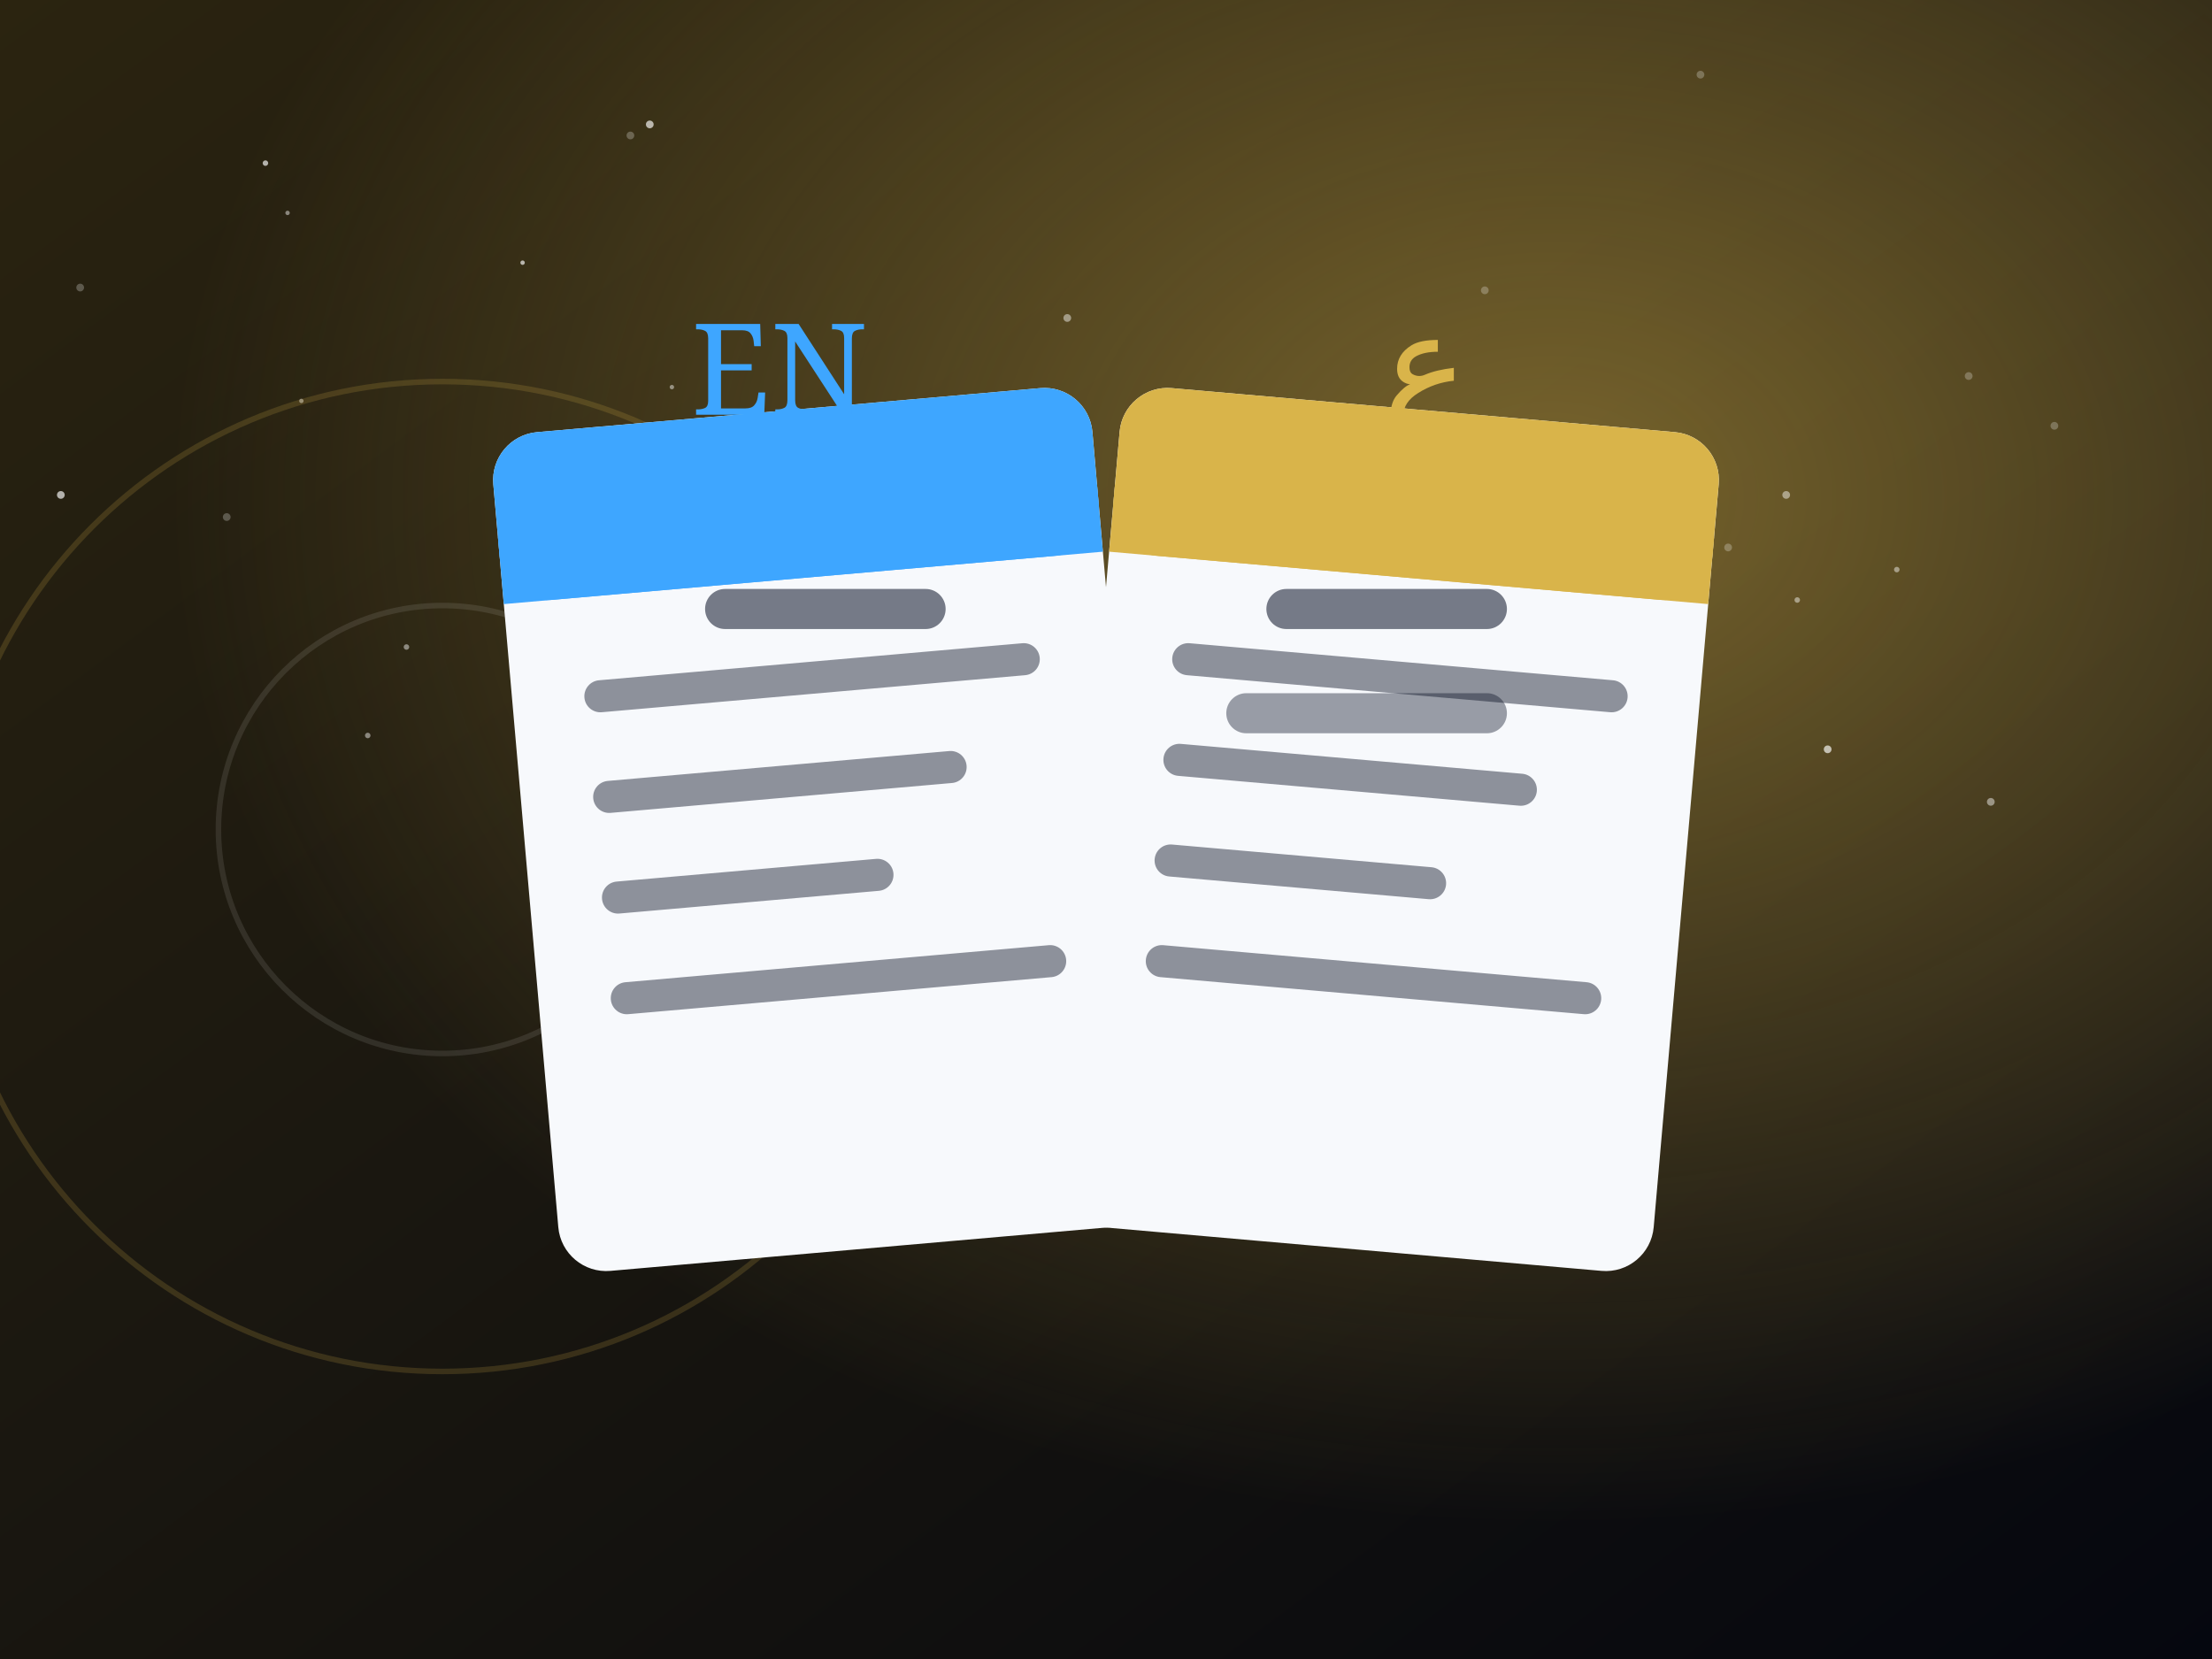
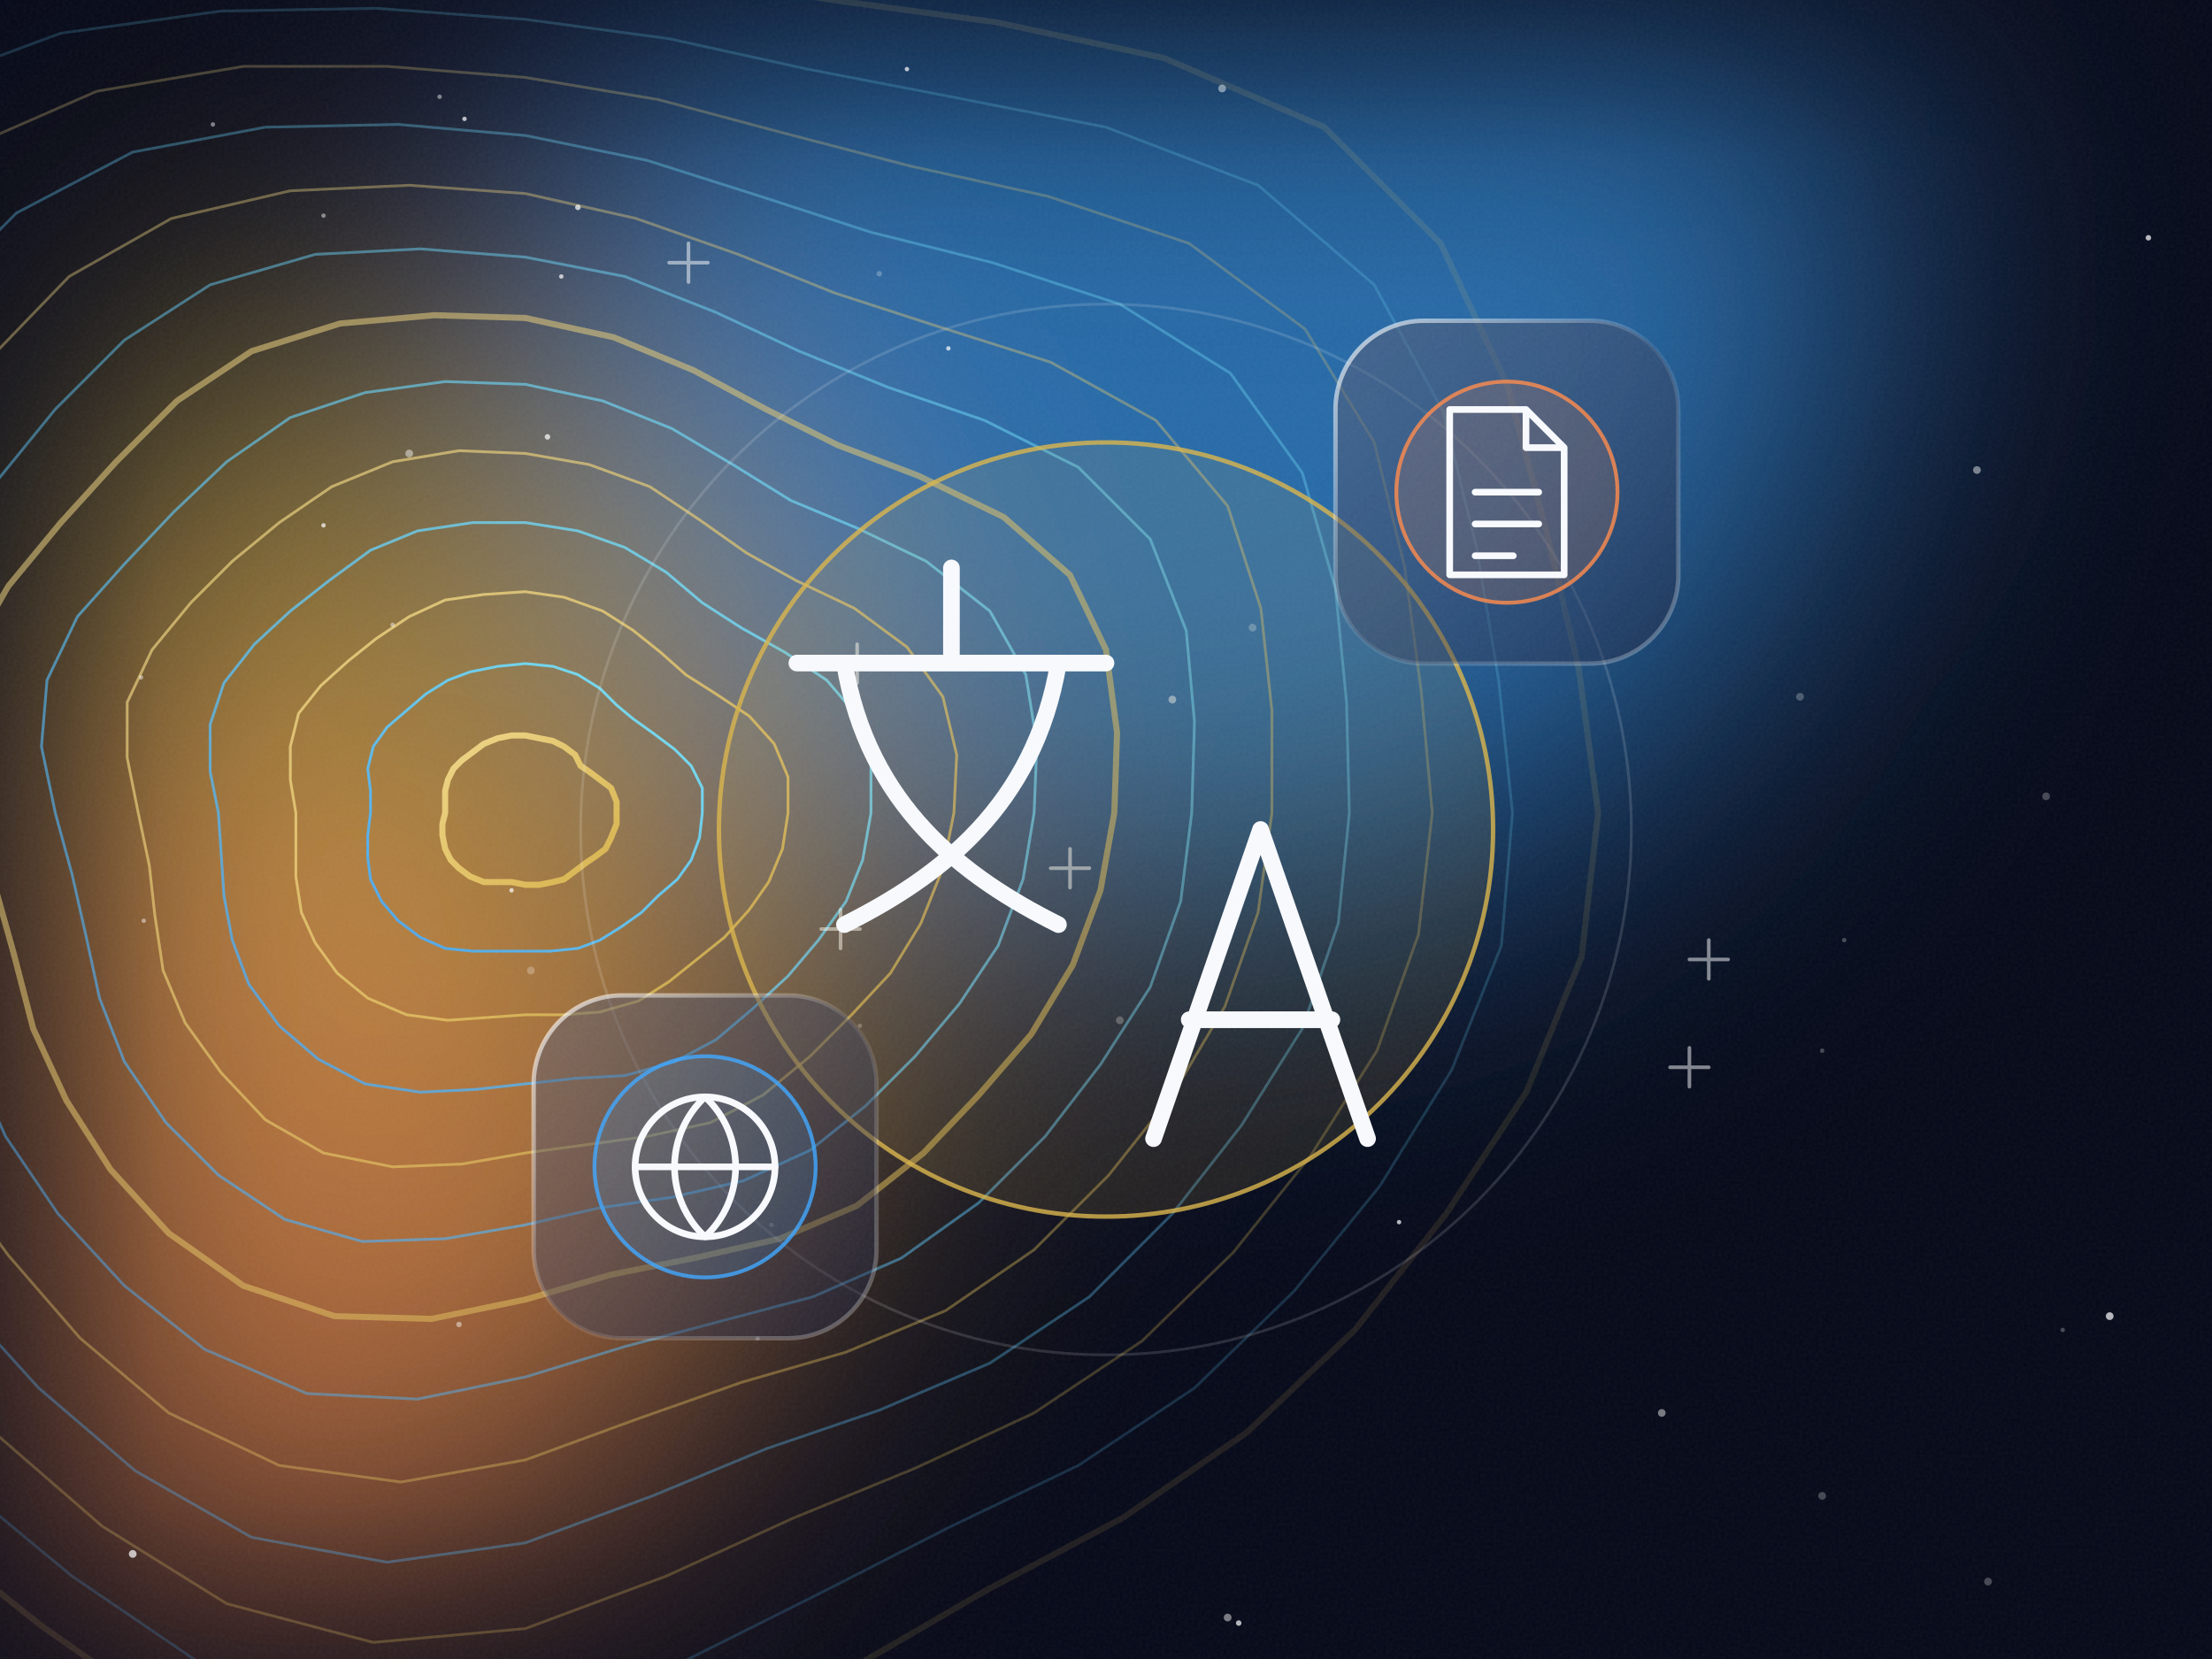
<svg xmlns="http://www.w3.org/2000/svg" viewBox="0 0 800 600" preserveAspectRatio="xMidYMid slice">
  <defs>
-     <linearGradient id="b" x1="0" y1="0" x2="1" y2="1">
-       <stop offset="0" stop-color="#2b2410" />
-       <stop offset="1" stop-color="#05070f" />
+     <linearGradient id="gs" x1="0" y1="0" x2="1" y2="1">
+       <stop offset="0" stop-color="#fff" stop-opacity=".7" />
+       <stop offset=".5" stop-color="#fff" stop-opacity=".08" />
+       <stop offset="1" stop-color="#fff" stop-opacity=".3" />
    </linearGradient>
-     <radialGradient id="l" cx="0.7" cy="0.3" r=".62">
-       <stop offset="0" stop-color="#d9b44a" stop-opacity=".5" />
+     <linearGradient id="gf" x1="0" y1="0" x2="1" y2="1">
+       <stop offset="0" stop-color="#fff" stop-opacity=".17" />
+       <stop offset="1" stop-color="#fff" stop-opacity=".03" />
+     </linearGradient>
+     <linearGradient id="st1" x1="0" y1="0" x2="1" y2="1">
+       <stop offset="0" stop-color="#f1d98a" />
+       <stop offset="1" stop-color="#d9b44a" />
+     </linearGradient>
+     <linearGradient id="st2" x1="0" y1="1" x2="1" y2="0">
+       <stop offset="0" stop-color="#3ea6ff" />
+       <stop offset="1" stop-color="#7cf0ff" />
+     </linearGradient>
+     <radialGradient id="orb">
+       <stop offset="0" stop-color="#fff6d2" />
+       <stop offset=".35" stop-color="#d9b44a" />
      <stop offset="1" stop-color="#d9b44a" stop-opacity="0" />
    </radialGradient>
+     <filter id="grain" x="0" y="0" width="100%" height="100%">
+       <feTurbulence type="fractalNoise" baseFrequency=".85" numOctaves="2" seed="4" />
+       <feColorMatrix type="matrix" values="0 0 0 0 1  0 0 0 0 1  0 0 0 0 1  0 0 0 .55 0" />
+     </filter>
+     <filter id="b60" x="-50%" y="-50%" width="200%" height="200%">
+       <feGaussianBlur stdDeviation="60" />
+     </filter>
+     <filter id="b24" x="-50%" y="-50%" width="200%" height="200%">
+       <feGaussianBlur stdDeviation="24" />
+     </filter>
  </defs>
-   <rect width="800" height="600" fill="url(#b)" />
-   <rect width="800" height="600" fill="url(#l)" />
-   <circle cx="625" cy="198" r="1.4" fill="#fff" opacity="0.25" />
-   <circle cx="22" cy="179" r="1.4" fill="#fff" opacity="0.65" />
-   <circle cx="362" cy="169" r="0.8" fill="#fff" opacity="0.45" />
-   <circle cx="189" cy="95" r="0.8" fill="#fff" opacity="0.65" />
-   <circle cx="425" cy="199" r="0.8" fill="#fff" opacity="0.45" />
-   <circle cx="650" cy="217" r="1" fill="#fff" opacity="0.45" />
-   <circle cx="712" cy="136" r="1.4" fill="#fff" opacity="0.25" />
-   <circle cx="646" cy="179" r="1.4" fill="#fff" opacity="0.45" />
-   <circle cx="82" cy="187" r="1.4" fill="#fff" opacity="0.25" />
-   <circle cx="386" cy="115" r="1.4" fill="#fff" opacity="0.45" />
-   <circle cx="564" cy="278" r="1.4" fill="#fff" opacity="0.65" />
-   <circle cx="661" cy="271" r="1.4" fill="#fff" opacity="0.65" />
-   <circle cx="407" cy="167" r="1.4" fill="#fff" opacity="0.65" />
-   <circle cx="147" cy="234" r="1" fill="#fff" opacity="0.45" />
-   <circle cx="743" cy="154" r="1.4" fill="#fff" opacity="0.25" />
-   <circle cx="133" cy="266" r="1" fill="#fff" opacity="0.45" />
-   <circle cx="615" cy="27" r="1.4" fill="#fff" opacity="0.25" />
-   <circle cx="228" cy="49" r="1.4" fill="#fff" opacity="0.25" />
-   <circle cx="347" cy="237" r="1" fill="#fff" opacity="0.65" />
-   <circle cx="537" cy="105" r="1.4" fill="#fff" opacity="0.25" />
-   <circle cx="96" cy="59" r="1" fill="#fff" opacity="0.65" />
-   <circle cx="334" cy="157" r="1.4" fill="#fff" opacity="0.25" />
-   <circle cx="686" cy="206" r="1" fill="#fff" opacity="0.45" />
-   <circle cx="104" cy="77" r="0.8" fill="#fff" opacity="0.45" />
-   <circle cx="191" cy="243" r="1.4" fill="#fff" opacity="0.45" />
-   <circle cx="109" cy="145" r="0.8" fill="#fff" opacity="0.45" />
-   <circle cx="243" cy="140" r="0.8" fill="#fff" opacity="0.45" />
-   <circle cx="210" cy="285" r="0.8" fill="#fff" opacity="0.65" />
-   <circle cx="296" cy="162" r="0.8" fill="#fff" opacity="0.45" />
-   <circle cx="720" cy="290" r="1.4" fill="#fff" opacity="0.45" />
-   <circle cx="29" cy="104" r="1.4" fill="#fff" opacity="0.25" />
-   <circle cx="235" cy="45" r="1.4" fill="#fff" opacity="0.65" />
-   <circle cx="471" cy="184" r="0.8" fill="#fff" opacity="0.65" />
-   <circle cx="377" cy="198" r="1" fill="#fff" opacity="0.25" />
-   <circle cx="160" cy="317" r="179" fill="none" opacity="0.18" stroke="#d9b44a" stroke-width="2" />
-   <circle cx="160" cy="300" r="81" fill="none" opacity="0.1" stroke="#fff" stroke-width="2" />
-   <g transform="translate(400 300) rotate(0) scale(1.45)">
-     <g transform="translate(-70 0) rotate(-5) scale(1)">
-       <rect x="-75.0" y="-105.0" width="150" height="210" rx="12" fill="#f7f9fc" opacity="1" />
-       <rect x="-75.0" y="-105.0" width="150" height="42.0" rx="12" fill="#3ea6ff" opacity="1" />
-       <rect x="-75.0" y="-79.8" width="150" height="16.8" rx="0" fill="#3ea6ff" opacity="1" />
-       <rect x="-57.0" y="-42.0" width="114.0" height="8" rx="4" fill="#0b1226" opacity="0.45" />
-       <rect x="-57.0" y="-16.8" width="93.48" height="8" rx="4" fill="#0b1226" opacity="0.45" />
-       <rect x="-57.0" y="8.4" width="72.96" height="8" rx="4" fill="#0b1226" opacity="0.45" />
-       <rect x="-57.0" y="33.6" width="114.0" height="8" rx="4" fill="#0b1226" opacity="0.45" />
-     </g>
-     <g transform="translate(70 0) rotate(5) scale(1)">
-       <rect x="-75.0" y="-105.0" width="150" height="210" rx="12" fill="#f7f9fc" opacity="1" />
-       <rect x="-75.0" y="-105.0" width="150" height="42.0" rx="12" fill="#d9b44a" opacity="1" />
-       <rect x="-75.0" y="-79.8" width="150" height="16.8" rx="0" fill="#d9b44a" opacity="1" />
-       <rect x="-57.0" y="-42.0" width="114.0" height="8" rx="4" fill="#0b1226" opacity="0.45" />
-       <rect x="-57.0" y="-16.8" width="93.48" height="8" rx="4" fill="#0b1226" opacity="0.45" />
-       <rect x="-57.0" y="8.4" width="72.96" height="8" rx="4" fill="#0b1226" opacity="0.45" />
-       <rect x="-57.0" y="33.6" width="114.0" height="8" rx="4" fill="#0b1226" opacity="0.45" />
-     </g>
-     <rect x="-100" y="-60" width="60" height="10" rx="5" fill="#0b1226" opacity="0.55" />
-     <rect x="40" y="-60" width="60" height="10" rx="5" fill="#0b1226" opacity="0.55" />
-     <rect x="30" y="-34" width="70" height="10" rx="5" fill="#0b1226" opacity="0.4" />
+   <rect width="800" height="600" fill="#050818" />
+   <g filter="url(#b60)">
+     <circle cx="148" cy="331" r="189" fill="#d9b44a" opacity="0.42" />
+     <circle cx="79" cy="433" r="181" fill="#ff8a4a" opacity="0.52" />
+     <circle cx="438" cy="91" r="239" fill="#3ea6ff" opacity="0.62" />
+     <circle cx="140" cy="240" r="150" fill="#d9b44a" opacity=".35" />
  </g>
-   <text x="250" y="150" font-family="Georgia,serif" font-size="46" fill="#3ea6ff">EN</text>
-   <text x="500" y="150" font-family="Tahoma,Arial" font-size="52" fill="#d9b44a">ع</text>
+   <path d="M223 294 L223 298 L221 303 L219 307 L215 310 L212 312 L208 315 L204 318 L200 319 L195 320 L190 320 L185 319 L180 319 L175 319 L170 317 L166 314 L163 311 L161 307 L160 302 L160 298 L161 294 L161 290 L161 286 L162 282 L164 278 L167 275 L171 272 L175 269 L180 267 L185 266 L190 266 L195 267 L200 268 L204 270 L208 273 L210 277 L213 279 L217 282 L221 285 L223 290Z" fill="none" stroke="url(#st1)" stroke-width="2.2" stroke-opacity="0.95" />
+   <path d="M254 294 L253 303 L250 311 L245 318 L238 324 L232 330 L225 335 L217 340 L209 343 L199 344 L190 344 L181 344 L171 344 L161 343 L152 339 L144 333 L138 326 L134 318 L133 310 L133 302 L134 294 L134 286 L133 278 L135 270 L140 263 L147 257 L154 251 L162 246 L170 243 L180 241 L190 240 L200 241 L209 244 L217 249 L223 255 L229 260 L236 265 L244 271 L250 277 L254 285Z" fill="none" stroke="url(#st2)" stroke-width="1.0" stroke-opacity="0.88" />
+   <path d="M285 294 L283 307 L278 319 L271 329 L262 339 L252 347 L242 355 L231 362 L217 366 L204 367 L190 367 L176 368 L162 369 L147 367 L133 361 L122 352 L114 341 L109 330 L107 317 L107 305 L107 294 L105 282 L105 270 L108 258 L116 248 L126 239 L136 231 L148 223 L161 217 L175 215 L190 214 L204 216 L218 221 L229 228 L239 236 L248 244 L259 251 L271 259 L280 269 L285 281Z" fill="none" stroke="url(#st1)" stroke-width="1.0" stroke-opacity="0.81" />
+   <path d="M315 294 L312 311 L306 326 L296 340 L285 353 L272 365 L259 376 L244 384 L226 389 L208 390 L190 392 L172 394 L152 395 L132 392 L115 383 L101 371 L90 356 L84 340 L81 324 L80 309 L79 294 L76 279 L76 262 L81 247 L92 233 L105 221 L119 210 L134 199 L151 192 L171 189 L190 189 L209 192 L226 198 L241 207 L254 218 L268 227 L284 236 L299 246 L311 260 L315 277Z" fill="none" stroke="url(#st2)" stroke-width="1.0" stroke-opacity="0.74" />
+   <path d="M345 294 L341 314 L333 334 L322 352 L308 367 L293 382 L276 396 L257 406 L234 411 L212 414 L190 417 L167 421 L142 422 L117 417 L96 405 L80 388 L67 370 L59 351 L56 331 L54 313 L50 294 L46 274 L46 254 L55 235 L69 218 L84 203 L101 189 L120 176 L142 167 L166 163 L190 164 L213 168 L235 176 L253 188 L270 200 L288 210 L309 220 L328 234 L341 252 L346 273Z" fill="none" stroke="url(#st1)" stroke-width="1.0" stroke-opacity="0.67" />
+   <path d="M374 294 L370 318 L361 342 L347 363 L331 382 L313 400 L293 416 L269 427 L243 433 L216 437 L190 443 L161 448 L131 449 L103 441 L79 425 L60 406 L45 384 L36 361 L31 338 L26 316 L20 294 L15 270 L17 246 L28 223 L45 204 L63 185 L82 167 L105 151 L132 142 L161 138 L190 139 L218 145 L243 155 L265 168 L286 181 L310 191 L335 203 L358 221 L371 244 L375 269Z" fill="none" stroke="url(#st2)" stroke-width="1.0" stroke-opacity="0.60" />
+   <path d="M403 294 L398 322 L388 349 L373 374 L354 396 L334 417 L310 436 L282 448 L251 455 L221 461 L190 470 L156 477 L121 476 L88 465 L61 446 L40 423 L24 398 L12 372 L5 345 L-2 320 L-10 294 L-16 266 L-12 238 L3 212 L22 189 L42 167 L64 145 L91 127 L123 117 L157 114 L190 115 L222 122 L251 134 L277 148 L303 161 L332 172 L363 187 L387 208 L400 235 L404 265Z" fill="none" stroke="url(#st1)" stroke-width="2.2" stroke-opacity="0.53" />
+   <path d="M431 294 L427 326 L416 357 L398 385 L378 411 L354 435 L326 455 L294 469 L260 478 L226 487 L190 498 L151 506 L111 504 L74 488 L45 465 L21 439 L2 411 L-11 382 L-21 353 L-31 324 L-42 294 L-47 262 L-40 230 L-23 201 L-2 175 L20 148 L45 123 L76 103 L114 92 L152 90 L190 93 L226 100 L259 113 L289 127 L321 140 L356 152 L390 169 L416 195 L429 228 L432 261Z" fill="none" stroke="url(#st2)" stroke-width="1.0" stroke-opacity="0.46" />
+   <path d="M460 294 L455 330 L443 364 L424 396 L401 425 L374 452 L342 474 L306 489 L268 500 L231 513 L190 528 L145 536 L101 530 L61 511 L29 484 L3 454 L-19 424 L-35 392 L-48 360 L-61 328 L-74 294 L-78 258 L-68 222 L-48 190 L-26 160 L-3 129 L25 100 L62 79 L105 69 L148 67 L190 70 L230 79 L267 92 L302 106 L339 118 L380 131 L418 152 L444 183 L456 220 L460 257Z" fill="none" stroke="url(#st1)" stroke-width="1.0" stroke-opacity="0.39" />
+   <path d="M488 294 L484 334 L471 372 L449 407 L424 439 L394 469 L358 493 L318 510 L277 524 L236 541 L190 558 L140 565 L91 556 L49 532 L14 502 L-15 470 L-40 437 L-59 403 L-75 368 L-92 332 L-106 294 L-108 254 L-95 215 L-74 179 L-51 144 L-26 109 L6 77 L48 55 L96 46 L144 45 L190 49 L234 58 L275 71 L315 84 L359 95 L405 110 L445 135 L471 171 L483 213 L487 254Z" fill="none" stroke="url(#st2)" stroke-width="1.0" stroke-opacity="0.33" />
+   <path d="M518 294 L513 338 L498 380 L474 418 L446 453 L413 485 L374 511 L331 531 L287 549 L241 570 L190 589 L135 594 L82 580 L37 552 L-1 519 L-33 485 L-61 450 L-84 414 L-104 376 L-124 337 L-137 294 L-137 250 L-122 207 L-99 168 L-76 128 L-50 88 L-13 54 L35 33 L88 24 L140 24 L190 28 L238 36 L283 48 L329 60 L379 71 L430 88 L472 119 L497 160 L508 205 L514 250Z" fill="none" stroke="url(#st1)" stroke-width="1.0" stroke-opacity="0.26" />
+   <path d="M547 294 L543 342 L525 387 L499 429 L468 467 L432 502 L390 530 L344 552 L297 576 L247 601 L190 620 L129 622 L73 602 L26 570 L-15 536 L-51 501 L-83 464 L-109 425 L-133 384 L-155 341 L-169 294 L-166 246 L-148 200 L-126 156 L-103 111 L-74 68 L-32 32 L22 12 L80 4 L136 3 L190 7 L242 14 L292 25 L344 35 L400 46 L455 67 L497 103 L522 149 L534 198 L542 246Z" fill="none" stroke="url(#st2)" stroke-width="1.0" stroke-opacity="0.19" />
+   <path d="M578 294 L572 346 L552 395 L523 439 L490 481 L451 518 L406 549 L357 575 L307 604 L253 632 L190 651 L125 648 L65 623 L15 588 L-29 553 L-70 517 L-106 478 L-136 436 L-163 392 L-187 345 L-199 294 L-194 242 L-176 192 L-154 144 L-131 94 L-98 47 L-50 11 L10 -8 L73 -15 L133 -17 L190 -15 L246 -9 L301 0 L360 8 L421 21 L479 46 L521 88 L545 139 L559 191 L571 242Z" fill="none" stroke="url(#st1)" stroke-width="2.2" stroke-opacity="0.12" />
+   <circle cx="651" cy="252" r="1.4" fill="#fff" opacity="0.25" />
+   <circle cx="166" cy="479" r="1" fill="#fff" opacity="0.45" />
+   <circle cx="405" cy="369" r="1.4" fill="#fff" opacity="0.25" />
+   <circle cx="763" cy="476" r="1.4" fill="#fff" opacity="0.7" />
+   <circle cx="168" cy="43" r="0.8" fill="#fff" opacity="0.7" />
+   <circle cx="142" cy="226" r="0.8" fill="#fff" opacity="0.45" />
+   <circle cx="148" cy="164" r="1.4" fill="#fff" opacity="0.45" />
+   <circle cx="719" cy="572" r="1.4" fill="#fff" opacity="0.25" />
+   <circle cx="506" cy="442" r="0.8" fill="#fff" opacity="0.7" />
+   <circle cx="601" cy="511" r="1.4" fill="#fff" opacity="0.45" />
+   <circle cx="343" cy="126" r="0.8" fill="#fff" opacity="0.7" />
+   <circle cx="203" cy="100" r="0.8" fill="#fff" opacity="0.7" />
+   <circle cx="715" cy="170" r="1.4" fill="#fff" opacity="0.45" />
+   <circle cx="77" cy="45" r="0.8" fill="#fff" opacity="0.45" />
+   <circle cx="424" cy="253" r="1.4" fill="#fff" opacity="0.45" />
+   <circle cx="777" cy="86" r="1" fill="#fff" opacity="0.7" />
+   <circle cx="667" cy="340" r="0.8" fill="#fff" opacity="0.25" />
+   <circle cx="444" cy="585" r="1.4" fill="#fff" opacity="0.45" />
+   <circle cx="159" cy="35" r="0.8" fill="#fff" opacity="0.45" />
+   <circle cx="740" cy="288" r="1.4" fill="#fff" opacity="0.25" />
+   <circle cx="318" cy="99" r="1" fill="#fff" opacity="0.25" />
+   <circle cx="48" cy="562" r="1.4" fill="#fff" opacity="0.7" />
+   <circle cx="274" cy="484" r="0.8" fill="#fff" opacity="0.25" />
+   <circle cx="448" cy="587" r="1" fill="#fff" opacity="0.7" />
+   <circle cx="185" cy="322" r="0.8" fill="#fff" opacity="0.7" />
+   <circle cx="311" cy="371" r="0.8" fill="#fff" opacity="0.25" />
+   <circle cx="328" cy="25" r="0.8" fill="#fff" opacity="0.7" />
+   <circle cx="52" cy="333" r="0.8" fill="#fff" opacity="0.45" />
+   <circle cx="209" cy="75" r="1" fill="#fff" opacity="0.7" />
+   <circle cx="659" cy="541" r="1.4" fill="#fff" opacity="0.25" />
+   <circle cx="659" cy="380" r="0.8" fill="#fff" opacity="0.25" />
+   <circle cx="198" cy="158" r="1" fill="#fff" opacity="0.7" />
+   <circle cx="117" cy="78" r="0.8" fill="#fff" opacity="0.45" />
+   <circle cx="453" cy="227" r="1.4" fill="#fff" opacity="0.25" />
+   <circle cx="117" cy="190" r="0.8" fill="#fff" opacity="0.7" />
+   <circle cx="279" cy="443" r="0.8" fill="#fff" opacity="0.25" />
+   <circle cx="442" cy="32" r="1.4" fill="#fff" opacity="0.45" />
+   <circle cx="192" cy="351" r="1.4" fill="#fff" opacity="0.25" />
+   <circle cx="746" cy="481" r="0.8" fill="#fff" opacity="0.25" />
+   <circle cx="51" cy="245" r="0.8" fill="#fff" opacity="0.45" />
+   <path d="M310 233V247M303 240H317" stroke="#fff" stroke-opacity=".5" stroke-width="1.3" stroke-linecap="round" />
+   <path d="M611 379V393M604 386H618" stroke="#fff" stroke-opacity=".5" stroke-width="1.3" stroke-linecap="round" />
+   <path d="M387 307V321M380 314H394" stroke="#fff" stroke-opacity=".5" stroke-width="1.3" stroke-linecap="round" />
+   <path d="M618 340V354M611 347H625" stroke="#fff" stroke-opacity=".5" stroke-width="1.3" stroke-linecap="round" />
+   <path d="M249 88V102M242 95H256" stroke="#fff" stroke-opacity=".5" stroke-width="1.3" stroke-linecap="round" />
+   <path d="M304 329V343M297 336H311" stroke="#fff" stroke-opacity=".5" stroke-width="1.3" stroke-linecap="round" />
+   <circle cx="400" cy="300" r="190" fill="none" stroke="#fff" stroke-opacity=".14" />
+   <circle cx="400" cy="300" r="140" fill="#d9b44a" opacity=".12" />
+   <circle cx="400" cy="300" r="140" fill="none" stroke="#d9b44a" stroke-opacity=".8" stroke-width="1.6" />
+   <g transform="translate(400 300) scale(4.3)" fill="none" stroke="#f7f9fc" stroke-width="1.4" stroke-linecap="round" stroke-linejoin="round">
+     <path d="M-26 -14h26 M-13 -22v8 M-22 -14c2 12 10 18 18 22 M-4 -14c-2 12 -10 18 -18 22 M4 26l9 -26 9 26 M7 16h12" />
+   </g>
+   <rect x="483" y="116" width="124" height="124" rx="32" fill="#0a1030" opacity=".4" />
+   <rect x="483" y="116" width="124" height="124" rx="32" fill="url(#gf)" stroke="url(#gs)" stroke-width="1.6" />
+   <circle cx="545" cy="178" r="40" fill="#ff8a4a" opacity=".16" />
+   <circle cx="545" cy="178" r="40" fill="none" stroke="#ff8a4a" stroke-opacity=".8" stroke-width="1.4" />
+   <g transform="translate(545 178) scale(1.15)" fill="none" stroke="#f7f9fc" stroke-width="2.1" stroke-linecap="round" stroke-linejoin="round">
+     <path d="M-18 -26h24l12 12v40h-36z M6 -26v12h12 M-10 0h20 M-10 10h20 M-10 20h12" />
+   </g>
+   <rect x="193" y="360" width="124" height="124" rx="32" fill="#0a1030" opacity=".4" />
+   <rect x="193" y="360" width="124" height="124" rx="32" fill="url(#gf)" stroke="url(#gs)" stroke-width="1.6" />
+   <circle cx="255" cy="422" r="40" fill="#3ea6ff" opacity=".16" />
+   <circle cx="255" cy="422" r="40" fill="none" stroke="#3ea6ff" stroke-opacity=".8" stroke-width="1.4" />
+   <g transform="translate(255 422) scale(1.15)" fill="none" stroke="#f7f9fc" stroke-width="2.1" stroke-linecap="round" stroke-linejoin="round">
+     <circle cx="0" cy="0" r="22" />
+     <path d="M-22 0h44 M0 -22a30 30 0 0 1 0 44 M0 -22a30 30 0 0 0 0 44" />
+   </g>
+   <rect width="800" height="600" filter="url(#grain)" opacity="0.08" />
</svg>
